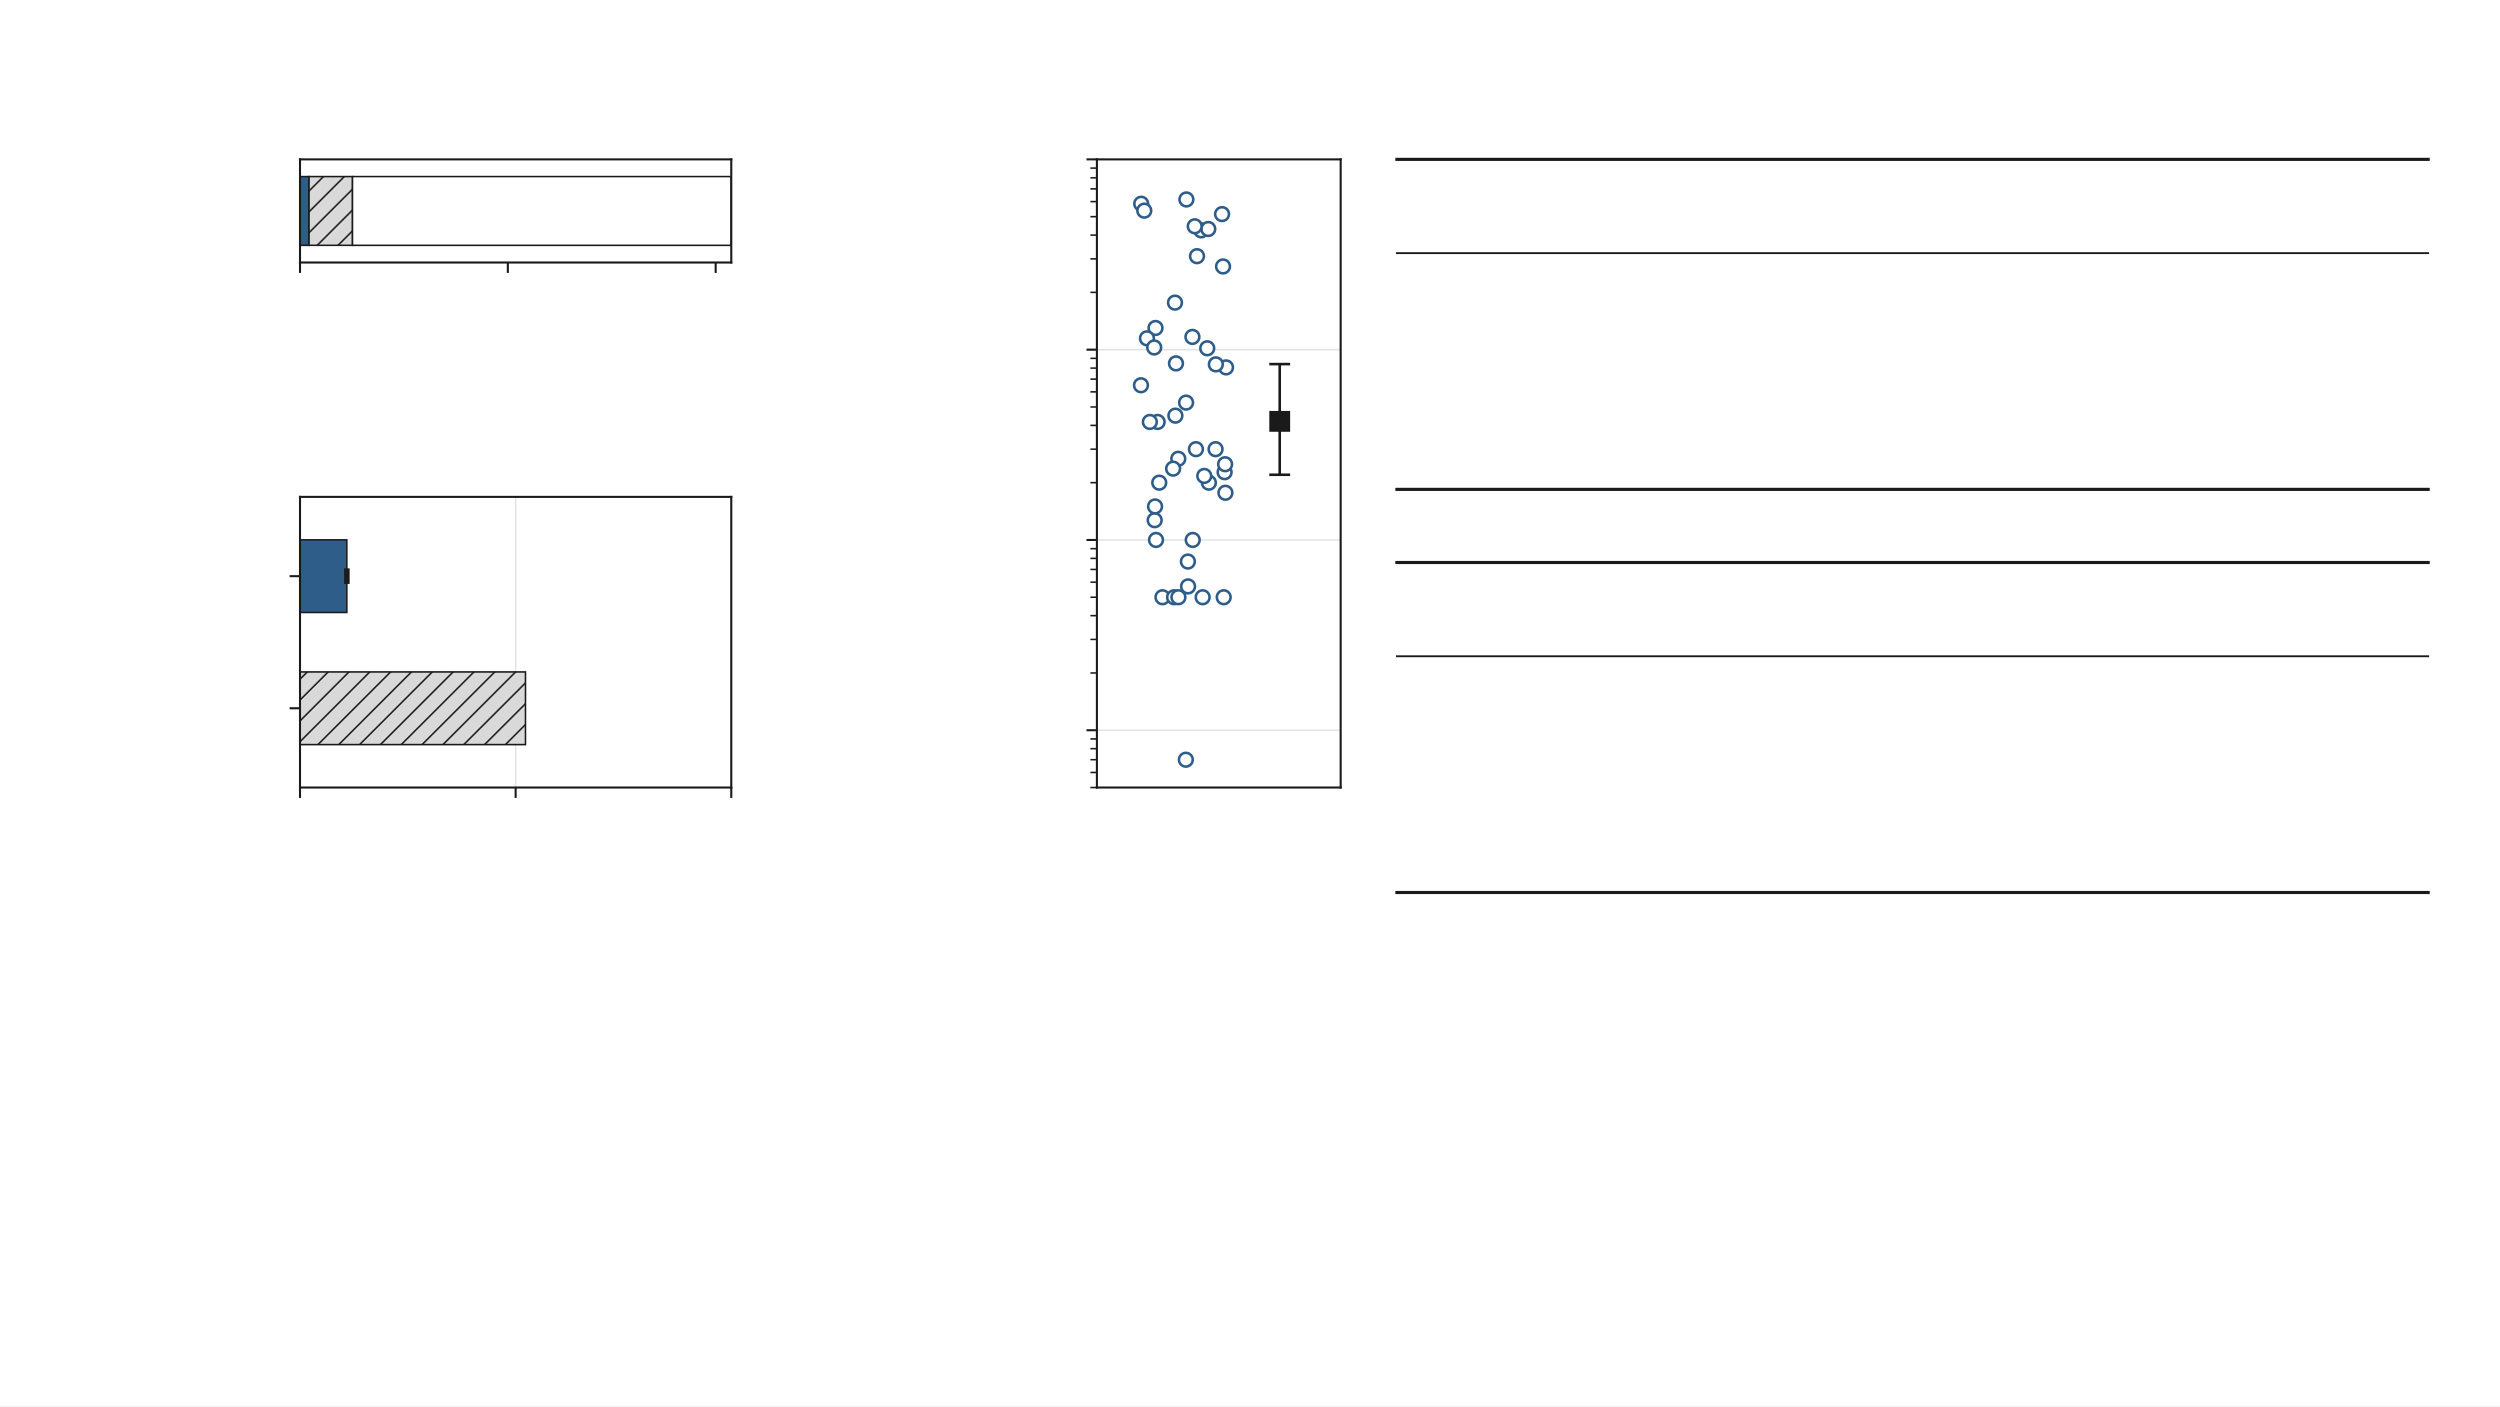
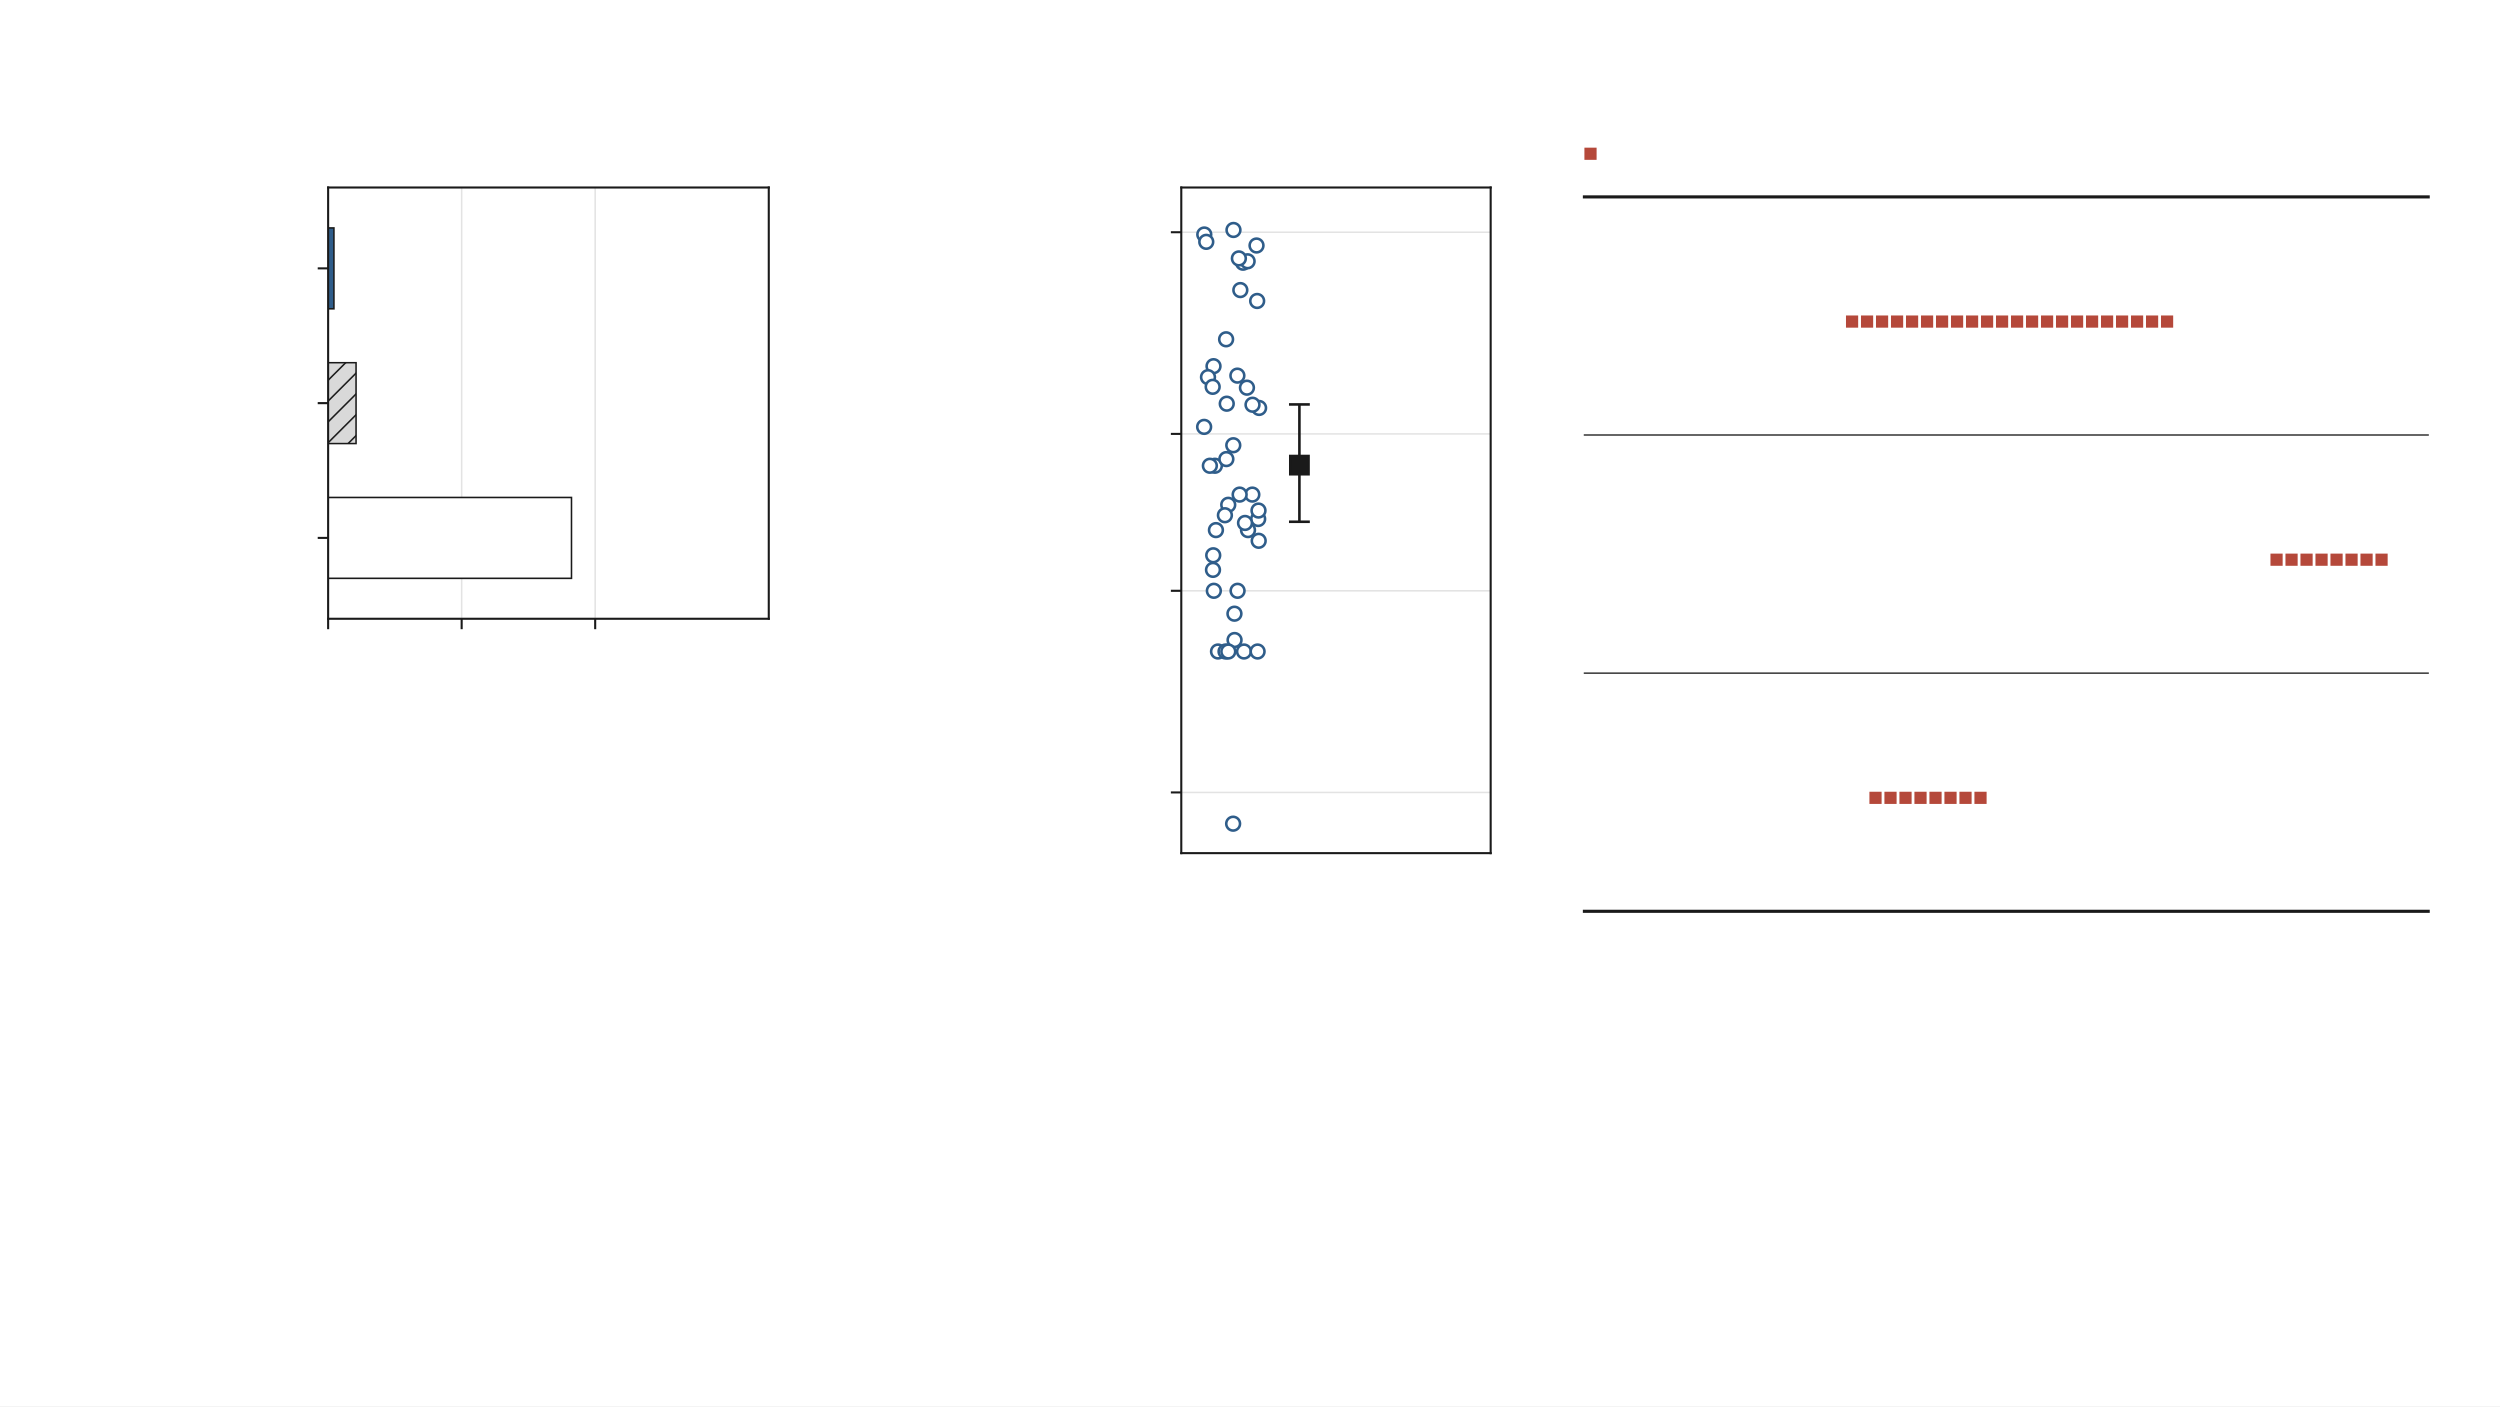
<svg xmlns="http://www.w3.org/2000/svg" xmlns:xlink="http://www.w3.org/1999/xlink" width="959.976pt" height="540pt" viewBox="0 0 959.976 540" version="1.1">
  <defs>
    <style type="text/css">*{stroke-linejoin: round; stroke-linecap: butt}</style>
  </defs>
  <g id="figure_1">
    <g id="patch_1">
      <path d="M 0 540  L 959.976 540  L 959.976 0  L 0 0  z " style="fill: #ffffff" />
    </g>
    <g id="axes_1">
      <g id="patch_2">
-         <path d="M 115.2 100.8  L 280.8 100.8  L 280.8 61.2  L 115.2 61.2  z " style="fill: #ffffff" />
+         <path d="M 126 237.6  L 295.2 237.6  L 295.2 72  L 126 72  z " style="fill: #ffffff" />
      </g>
      <g id="matplotlib.axis_1">
        <g id="xtick_1">
+           <g id="bg:grid">
+             <path d="M 126 237.6  L 126 72  " clip-path="url(#pcded7b66a9)" style="fill: none; stroke: #e3e3e3; stroke-width: 0.6; stroke-linecap: square" />
+           </g>
          <g id="line2d_1">
            <defs>
-               <path id="me4eeb616be" d="M 0 0  L 0 4  " style="stroke: #1a1a1a; stroke-width: 0.8" />
+               <path id="m4c3a3dcedd" d="M 0 0  L 0 4  " style="stroke: #1a1a1a; stroke-width: 0.8" />
            </defs>
            <g>
-               <use xlink:href="#me4eeb616be" x="115.2" y="100.8" style="fill: #1a1a1a; stroke: #1a1a1a; stroke-width: 0.8" />
+               <use xlink:href="#m4c3a3dcedd" x="126" y="237.6" style="fill: #1a1a1a; stroke: #1a1a1a; stroke-width: 0.8" />
            </g>
          </g>
        </g>
        <g id="xtick_2">
+           <g id="bg:grid">
+             <path d="M 177.273 237.6  L 177.273 72  " clip-path="url(#pcded7b66a9)" style="fill: none; stroke: #e3e3e3; stroke-width: 0.6; stroke-linecap: square" />
+           </g>
          <g id="line2d_2">
            <g>
-               <use xlink:href="#me4eeb616be" x="195.004" y="100.8" style="fill: #1a1a1a; stroke: #1a1a1a; stroke-width: 0.8" />
+               <use xlink:href="#m4c3a3dcedd" x="177.273" y="237.6" style="fill: #1a1a1a; stroke: #1a1a1a; stroke-width: 0.8" />
            </g>
          </g>
        </g>
        <g id="xtick_3">
+           <g id="bg:grid">
+             <path d="M 228.545 237.6  L 228.545 72  " clip-path="url(#pcded7b66a9)" style="fill: none; stroke: #e3e3e3; stroke-width: 0.6; stroke-linecap: square" />
+           </g>
          <g id="line2d_3">
            <g>
-               <use xlink:href="#me4eeb616be" x="274.808" y="100.8" style="fill: #1a1a1a; stroke: #1a1a1a; stroke-width: 0.8" />
-             </g>
-           </g>
-         </g>
-       </g>
-       <g id="matplotlib.axis_2" />
+               <use xlink:href="#m4c3a3dcedd" x="228.545" y="237.6" style="fill: #1a1a1a; stroke: #1a1a1a; stroke-width: 0.8" />
+             </g>
+           </g>
+         </g>
+       </g>
+       <g id="matplotlib.axis_2">
+         <g id="ytick_1">
+           <g id="line2d_4">
+             <defs>
+               <path id="m9520277bf0" d="M 0 0  L -4 0  " style="stroke: #1a1a1a; stroke-width: 0.8" />
+             </defs>
+             <g>
+               <use xlink:href="#m9520277bf0" x="126" y="103.05" style="fill: #1a1a1a; stroke: #1a1a1a; stroke-width: 0.8" />
+             </g>
+           </g>
+         </g>
+         <g id="ytick_2">
+           <g id="line2d_5">
+             <g>
+               <use xlink:href="#m9520277bf0" x="126" y="154.8" style="fill: #1a1a1a; stroke: #1a1a1a; stroke-width: 0.8" />
+             </g>
+           </g>
+         </g>
+         <g id="ytick_3">
+           <g id="line2d_6">
+             <g>
+               <use xlink:href="#m9520277bf0" x="126" y="206.55" style="fill: #1a1a1a; stroke: #1a1a1a; stroke-width: 0.8" />
+             </g>
+           </g>
+         </g>
+       </g>
      <g id="patch_3">
-         <path d="M 115.2 94.2  L 118.666 94.2  L 118.666 67.8  L 115.2 67.8  z " clip-path="url(#pb5524f0a2c)" style="fill: #2f5d8a; stroke: #1a1a1a; stroke-width: 0.6; stroke-linejoin: miter" />
+         <path d="M 126 87.525  L 128.227 87.525  L 128.227 118.575  L 126 118.575  z " clip-path="url(#pcded7b66a9)" style="fill: #2f5d8a; stroke: #1a1a1a; stroke-width: 0.6; stroke-linejoin: miter" />
      </g>
      <g id="patch_4">
-         <path d="M 118.666 94.2  L 135.355 94.2  L 135.355 67.8  L 118.666 67.8  z " clip-path="url(#pb5524f0a2c)" style="fill: url(#hdd4c302c09); stroke: #1a1a1a; stroke-width: 0.6; stroke-linejoin: miter" />
+         <path d="M 126 139.275  L 136.723 139.275  L 136.723 170.325  L 126 170.325  z " clip-path="url(#pcded7b66a9)" style="fill: url(#h230bcadee8); stroke: #1a1a1a; stroke-width: 0.6; stroke-linejoin: miter" />
      </g>
      <g id="patch_5">
-         <path d="M 135.355 94.2  L 280.8 94.2  L 280.8 67.8  L 135.355 67.8  z " clip-path="url(#pb5524f0a2c)" style="fill: #ffffff; stroke: #1a1a1a; stroke-width: 0.6; stroke-linejoin: miter" />
+         <path d="M 126 191.025  L 219.446 191.025  L 219.446 222.075  L 126 222.075  z " clip-path="url(#pcded7b66a9)" style="fill: #ffffff; stroke: #1a1a1a; stroke-width: 0.6; stroke-linejoin: miter" />
      </g>
      <g id="patch_6">
-         <path d="M 115.2 100.8  L 115.2 61.2  " style="fill: none; stroke: #1a1a1a; stroke-width: 0.8; stroke-linejoin: miter; stroke-linecap: square" />
+         <path d="M 126 237.6  L 126 72  " style="fill: none; stroke: #1a1a1a; stroke-width: 0.8; stroke-linejoin: miter; stroke-linecap: square" />
      </g>
      <g id="patch_7">
-         <path d="M 280.8 100.8  L 280.8 61.2  " style="fill: none; stroke: #1a1a1a; stroke-width: 0.8; stroke-linejoin: miter; stroke-linecap: square" />
+         <path d="M 295.2 237.6  L 295.2 72  " style="fill: none; stroke: #1a1a1a; stroke-width: 0.8; stroke-linejoin: miter; stroke-linecap: square" />
      </g>
      <g id="patch_8">
-         <path d="M 115.2 100.8  L 280.8 100.8  " style="fill: none; stroke: #1a1a1a; stroke-width: 0.8; stroke-linejoin: miter; stroke-linecap: square" />
+         <path d="M 126 237.6  L 295.2 237.6  " style="fill: none; stroke: #1a1a1a; stroke-width: 0.8; stroke-linejoin: miter; stroke-linecap: square" />
      </g>
      <g id="patch_9">
-         <path d="M 115.2 61.2  L 280.8 61.2  " style="fill: none; stroke: #1a1a1a; stroke-width: 0.8; stroke-linejoin: miter; stroke-linecap: square" />
+         <path d="M 126 72  L 295.2 72  " style="fill: none; stroke: #1a1a1a; stroke-width: 0.8; stroke-linejoin: miter; stroke-linecap: square" />
      </g>
    </g>
    <g id="axes_2">
      <g id="patch_10">
-         <path d="M 115.2 302.4  L 280.8 302.4  L 280.8 190.8  L 115.2 190.8  z " style="fill: #ffffff" />
-       </g>
-       <g id="matplotlib.axis_3">
-         <g id="xtick_4">
-           <g id="bg:grid">
-             <path d="M 115.2 302.4  L 115.2 190.8  " clip-path="url(#p4a35dab326)" style="fill: none; stroke: #e3e3e3; stroke-width: 0.6; stroke-linecap: square" />
-           </g>
-           <g id="line2d_4">
-             <g>
-               <use xlink:href="#me4eeb616be" x="115.2" y="302.4" style="fill: #1a1a1a; stroke: #1a1a1a; stroke-width: 0.8" />
-             </g>
-           </g>
-         </g>
-         <g id="xtick_5">
-           <g id="bg:grid">
-             <path d="M 198 302.4  L 198 190.8  " clip-path="url(#p4a35dab326)" style="fill: none; stroke: #e3e3e3; stroke-width: 0.6; stroke-linecap: square" />
-           </g>
-           <g id="line2d_5">
-             <g>
-               <use xlink:href="#me4eeb616be" x="198" y="302.4" style="fill: #1a1a1a; stroke: #1a1a1a; stroke-width: 0.8" />
-             </g>
-           </g>
-         </g>
-         <g id="xtick_6">
-           <g id="bg:grid">
-             <path d="M 280.8 302.4  L 280.8 190.8  " clip-path="url(#p4a35dab326)" style="fill: none; stroke: #e3e3e3; stroke-width: 0.6; stroke-linecap: square" />
-           </g>
-           <g id="line2d_6">
-             <g>
-               <use xlink:href="#me4eeb616be" x="280.8" y="302.4" style="fill: #1a1a1a; stroke: #1a1a1a; stroke-width: 0.8" />
-             </g>
-           </g>
-         </g>
-       </g>
+         <path d="M 453.6 327.6  L 572.4 327.6  L 572.4 72  L 453.6 72  z " style="fill: #ffffff" />
+       </g>
+       <g id="matplotlib.axis_3" />
      <g id="matplotlib.axis_4">
-         <g id="ytick_1">
+         <g id="ytick_4">
+           <g id="bg:grid">
+             <path d="M 453.6 304.291  L 572.4 304.291  " clip-path="url(#p2502da4b88)" style="fill: none; stroke: #e3e3e3; stroke-width: 0.6; stroke-linecap: square" />
+           </g>
          <g id="line2d_7">
-             <defs>
-               <path id="m2b3ad5633c" d="M 0 0  L -4 0  " style="stroke: #1a1a1a; stroke-width: 0.8" />
-             </defs>
-             <g>
-               <use xlink:href="#m2b3ad5633c" x="115.2" y="221.236" style="fill: #1a1a1a; stroke: #1a1a1a; stroke-width: 0.8" />
-             </g>
-           </g>
-         </g>
-         <g id="ytick_2">
+             <g>
+               <use xlink:href="#m9520277bf0" x="453.6" y="304.291" style="fill: #1a1a1a; stroke: #1a1a1a; stroke-width: 0.8" />
+             </g>
+           </g>
+         </g>
+         <g id="ytick_5">
+           <g id="bg:grid">
+             <path d="M 453.6 226.861  L 572.4 226.861  " clip-path="url(#p2502da4b88)" style="fill: none; stroke: #e3e3e3; stroke-width: 0.6; stroke-linecap: square" />
+           </g>
          <g id="line2d_8">
            <g>
-               <use xlink:href="#m2b3ad5633c" x="115.2" y="271.964" style="fill: #1a1a1a; stroke: #1a1a1a; stroke-width: 0.8" />
-             </g>
-           </g>
-         </g>
-       </g>
-       <g id="patch_11">
-         <path d="M 115.2 207.286  L 133.18 207.286  L 133.18 235.186  L 115.2 235.186  z " clip-path="url(#p4a35dab326)" style="fill: #2f5d8a; stroke: #1a1a1a; stroke-width: 0.6; stroke-linejoin: miter" />
-       </g>
-       <g id="patch_12">
-         <path d="M 115.2 258.014  L 201.78 258.014  L 201.78 285.914  L 115.2 285.914  z " clip-path="url(#p4a35dab326)" style="fill: url(#hdd4c302c09); stroke: #1a1a1a; stroke-width: 0.6; stroke-linejoin: miter" />
-       </g>
-       <g id="LineCollection_1">
-         <path d="M 132.639 221.236  L 133.756 221.236  " clip-path="url(#p4a35dab326)" style="fill: none; stroke: #1a1a1a" />
-       </g>
-       <g id="line2d_9">
-         <defs>
-           <path id="m52e38c62b1" d="M 0 3  L 0 -3  " style="stroke: #1a1a1a" />
-         </defs>
-         <g clip-path="url(#p4a35dab326)">
-           <use xlink:href="#m52e38c62b1" x="132.639" y="221.236" style="fill: #1f77b4; stroke: #1a1a1a" />
-         </g>
-       </g>
-       <g id="line2d_10">
-         <g clip-path="url(#p4a35dab326)">
-           <use xlink:href="#m52e38c62b1" x="133.756" y="221.236" style="fill: #1f77b4; stroke: #1a1a1a" />
-         </g>
-       </g>
-       <g id="patch_13">
-         <path d="M 115.2 302.4  L 115.2 190.8  " style="fill: none; stroke: #1a1a1a; stroke-width: 0.8; stroke-linejoin: miter; stroke-linecap: square" />
-       </g>
-       <g id="patch_14">
-         <path d="M 280.8 302.4  L 280.8 190.8  " style="fill: none; stroke: #1a1a1a; stroke-width: 0.8; stroke-linejoin: miter; stroke-linecap: square" />
-       </g>
-       <g id="patch_15">
-         <path d="M 115.2 302.4  L 280.8 302.4  " style="fill: none; stroke: #1a1a1a; stroke-width: 0.8; stroke-linejoin: miter; stroke-linecap: square" />
-       </g>
-       <g id="patch_16">
-         <path d="M 115.2 190.8  L 280.8 190.8  " style="fill: none; stroke: #1a1a1a; stroke-width: 0.8; stroke-linejoin: miter; stroke-linecap: square" />
-       </g>
-     </g>
-     <g id="axes_3">
-       <g id="patch_17">
-         <path d="M 421.2 302.4  L 514.8 302.4  L 514.8 61.2  L 421.2 61.2  z " style="fill: #ffffff" />
-       </g>
-       <g id="matplotlib.axis_5" />
-       <g id="matplotlib.axis_6">
-         <g id="ytick_3">
-           <g id="bg:grid">
-             <path d="M 421.2 280.404  L 514.8 280.404  " clip-path="url(#p40af91fb0d)" style="fill: none; stroke: #e3e3e3; stroke-width: 0.6; stroke-linecap: square" />
-           </g>
-           <g id="line2d_11">
-             <g>
-               <use xlink:href="#m2b3ad5633c" x="421.2" y="280.404" style="fill: #1a1a1a; stroke: #1a1a1a; stroke-width: 0.8" />
-             </g>
-           </g>
-         </g>
-         <g id="ytick_4">
-           <g id="bg:grid">
-             <path d="M 421.2 207.336  L 514.8 207.336  " clip-path="url(#p40af91fb0d)" style="fill: none; stroke: #e3e3e3; stroke-width: 0.6; stroke-linecap: square" />
-           </g>
-           <g id="line2d_12">
-             <g>
-               <use xlink:href="#m2b3ad5633c" x="421.2" y="207.336" style="fill: #1a1a1a; stroke: #1a1a1a; stroke-width: 0.8" />
-             </g>
-           </g>
-         </g>
-         <g id="ytick_5">
-           <g id="bg:grid">
-             <path d="M 421.2 134.268  L 514.8 134.268  " clip-path="url(#p40af91fb0d)" style="fill: none; stroke: #e3e3e3; stroke-width: 0.6; stroke-linecap: square" />
-           </g>
-           <g id="line2d_13">
-             <g>
-               <use xlink:href="#m2b3ad5633c" x="421.2" y="134.268" style="fill: #1a1a1a; stroke: #1a1a1a; stroke-width: 0.8" />
+               <use xlink:href="#m9520277bf0" x="453.6" y="226.861" style="fill: #1a1a1a; stroke: #1a1a1a; stroke-width: 0.8" />
            </g>
          </g>
        </g>
        <g id="ytick_6">
          <g id="bg:grid">
-             <path d="M 421.2 61.2  L 514.8 61.2  " clip-path="url(#p40af91fb0d)" style="fill: none; stroke: #e3e3e3; stroke-width: 0.6; stroke-linecap: square" />
-           </g>
-           <g id="line2d_14">
-             <g>
-               <use xlink:href="#m2b3ad5633c" x="421.2" y="61.2" style="fill: #1a1a1a; stroke: #1a1a1a; stroke-width: 0.8" />
+             <path d="M 453.6 166.608  L 572.4 166.608  " clip-path="url(#p2502da4b88)" style="fill: none; stroke: #e3e3e3; stroke-width: 0.6; stroke-linecap: square" />
+           </g>
+           <g id="line2d_9">
+             <g>
+               <use xlink:href="#m9520277bf0" x="453.6" y="166.608" style="fill: #1a1a1a; stroke: #1a1a1a; stroke-width: 0.8" />
            </g>
          </g>
        </g>
        <g id="ytick_7">
-           <g id="line2d_15">
-             <defs>
-               <path id="mf38c05570e" d="M 0 0  L -2.5 0  " style="stroke: #1a1a1a; stroke-width: 0.6" />
-             </defs>
-             <g>
-               <use xlink:href="#mf38c05570e" x="421.2" y="302.4" style="fill: #1a1a1a; stroke: #1a1a1a; stroke-width: 0.6" />
-             </g>
-           </g>
-         </g>
-         <g id="ytick_8">
-           <g id="line2d_16">
-             <g>
-               <use xlink:href="#mf38c05570e" x="421.2" y="296.614" style="fill: #1a1a1a; stroke: #1a1a1a; stroke-width: 0.6" />
-             </g>
-           </g>
-         </g>
-         <g id="ytick_9">
-           <g id="line2d_17">
-             <g>
-               <use xlink:href="#mf38c05570e" x="421.2" y="291.723" style="fill: #1a1a1a; stroke: #1a1a1a; stroke-width: 0.6" />
-             </g>
-           </g>
-         </g>
-         <g id="ytick_10">
-           <g id="line2d_18">
-             <g>
-               <use xlink:href="#mf38c05570e" x="421.2" y="287.485" style="fill: #1a1a1a; stroke: #1a1a1a; stroke-width: 0.6" />
-             </g>
-           </g>
-         </g>
-         <g id="ytick_11">
-           <g id="line2d_19">
-             <g>
-               <use xlink:href="#mf38c05570e" x="421.2" y="283.748" style="fill: #1a1a1a; stroke: #1a1a1a; stroke-width: 0.6" />
-             </g>
-           </g>
-         </g>
-         <g id="ytick_12">
-           <g id="line2d_20">
-             <g>
-               <use xlink:href="#mf38c05570e" x="421.2" y="258.409" style="fill: #1a1a1a; stroke: #1a1a1a; stroke-width: 0.6" />
-             </g>
-           </g>
-         </g>
-         <g id="ytick_13">
-           <g id="line2d_21">
-             <g>
-               <use xlink:href="#mf38c05570e" x="421.2" y="245.542" style="fill: #1a1a1a; stroke: #1a1a1a; stroke-width: 0.6" />
-             </g>
-           </g>
-         </g>
-         <g id="ytick_14">
-           <g id="line2d_22">
-             <g>
-               <use xlink:href="#mf38c05570e" x="421.2" y="236.413" style="fill: #1a1a1a; stroke: #1a1a1a; stroke-width: 0.6" />
-             </g>
-           </g>
-         </g>
-         <g id="ytick_15">
-           <g id="line2d_23">
-             <g>
-               <use xlink:href="#mf38c05570e" x="421.2" y="229.332" style="fill: #1a1a1a; stroke: #1a1a1a; stroke-width: 0.6" />
-             </g>
-           </g>
-         </g>
-         <g id="ytick_16">
-           <g id="line2d_24">
-             <g>
-               <use xlink:href="#mf38c05570e" x="421.2" y="223.546" style="fill: #1a1a1a; stroke: #1a1a1a; stroke-width: 0.6" />
-             </g>
-           </g>
-         </g>
-         <g id="ytick_17">
-           <g id="line2d_25">
-             <g>
-               <use xlink:href="#mf38c05570e" x="421.2" y="218.655" style="fill: #1a1a1a; stroke: #1a1a1a; stroke-width: 0.6" />
-             </g>
-           </g>
-         </g>
-         <g id="ytick_18">
-           <g id="line2d_26">
-             <g>
-               <use xlink:href="#mf38c05570e" x="421.2" y="214.417" style="fill: #1a1a1a; stroke: #1a1a1a; stroke-width: 0.6" />
-             </g>
-           </g>
-         </g>
-         <g id="ytick_19">
-           <g id="line2d_27">
-             <g>
-               <use xlink:href="#mf38c05570e" x="421.2" y="210.68" style="fill: #1a1a1a; stroke: #1a1a1a; stroke-width: 0.6" />
-             </g>
-           </g>
-         </g>
-         <g id="ytick_20">
-           <g id="line2d_28">
-             <g>
-               <use xlink:href="#mf38c05570e" x="421.2" y="185.341" style="fill: #1a1a1a; stroke: #1a1a1a; stroke-width: 0.6" />
-             </g>
-           </g>
-         </g>
-         <g id="ytick_21">
-           <g id="line2d_29">
-             <g>
-               <use xlink:href="#mf38c05570e" x="421.2" y="172.474" style="fill: #1a1a1a; stroke: #1a1a1a; stroke-width: 0.6" />
-             </g>
-           </g>
-         </g>
-         <g id="ytick_22">
-           <g id="line2d_30">
-             <g>
-               <use xlink:href="#mf38c05570e" x="421.2" y="163.345" style="fill: #1a1a1a; stroke: #1a1a1a; stroke-width: 0.6" />
-             </g>
-           </g>
-         </g>
-         <g id="ytick_23">
-           <g id="line2d_31">
-             <g>
-               <use xlink:href="#mf38c05570e" x="421.2" y="156.264" style="fill: #1a1a1a; stroke: #1a1a1a; stroke-width: 0.6" />
-             </g>
-           </g>
-         </g>
-         <g id="ytick_24">
-           <g id="line2d_32">
-             <g>
-               <use xlink:href="#mf38c05570e" x="421.2" y="150.478" style="fill: #1a1a1a; stroke: #1a1a1a; stroke-width: 0.6" />
-             </g>
-           </g>
-         </g>
-         <g id="ytick_25">
-           <g id="line2d_33">
-             <g>
-               <use xlink:href="#mf38c05570e" x="421.2" y="145.586" style="fill: #1a1a1a; stroke: #1a1a1a; stroke-width: 0.6" />
-             </g>
-           </g>
-         </g>
-         <g id="ytick_26">
-           <g id="line2d_34">
-             <g>
-               <use xlink:href="#mf38c05570e" x="421.2" y="141.349" style="fill: #1a1a1a; stroke: #1a1a1a; stroke-width: 0.6" />
-             </g>
-           </g>
-         </g>
-         <g id="ytick_27">
-           <g id="line2d_35">
-             <g>
-               <use xlink:href="#mf38c05570e" x="421.2" y="137.612" style="fill: #1a1a1a; stroke: #1a1a1a; stroke-width: 0.6" />
-             </g>
-           </g>
-         </g>
-         <g id="ytick_28">
-           <g id="line2d_36">
-             <g>
-               <use xlink:href="#mf38c05570e" x="421.2" y="112.272" style="fill: #1a1a1a; stroke: #1a1a1a; stroke-width: 0.6" />
-             </g>
-           </g>
-         </g>
-         <g id="ytick_29">
-           <g id="line2d_37">
-             <g>
-               <use xlink:href="#mf38c05570e" x="421.2" y="99.406" style="fill: #1a1a1a; stroke: #1a1a1a; stroke-width: 0.6" />
-             </g>
-           </g>
-         </g>
-         <g id="ytick_30">
-           <g id="line2d_38">
-             <g>
-               <use xlink:href="#mf38c05570e" x="421.2" y="90.277" style="fill: #1a1a1a; stroke: #1a1a1a; stroke-width: 0.6" />
-             </g>
-           </g>
-         </g>
-         <g id="ytick_31">
-           <g id="line2d_39">
-             <g>
-               <use xlink:href="#mf38c05570e" x="421.2" y="83.196" style="fill: #1a1a1a; stroke: #1a1a1a; stroke-width: 0.6" />
-             </g>
-           </g>
-         </g>
-         <g id="ytick_32">
-           <g id="line2d_40">
-             <g>
-               <use xlink:href="#mf38c05570e" x="421.2" y="77.41" style="fill: #1a1a1a; stroke: #1a1a1a; stroke-width: 0.6" />
-             </g>
-           </g>
-         </g>
-         <g id="ytick_33">
-           <g id="line2d_41">
-             <g>
-               <use xlink:href="#mf38c05570e" x="421.2" y="72.518" style="fill: #1a1a1a; stroke: #1a1a1a; stroke-width: 0.6" />
-             </g>
-           </g>
-         </g>
-         <g id="ytick_34">
-           <g id="line2d_42">
-             <g>
-               <use xlink:href="#mf38c05570e" x="421.2" y="68.281" style="fill: #1a1a1a; stroke: #1a1a1a; stroke-width: 0.6" />
-             </g>
-           </g>
-         </g>
-         <g id="ytick_35">
-           <g id="line2d_43">
-             <g>
-               <use xlink:href="#mf38c05570e" x="421.2" y="64.543" style="fill: #1a1a1a; stroke: #1a1a1a; stroke-width: 0.6" />
+           <g id="bg:grid">
+             <path d="M 453.6 89.178  L 572.4 89.178  " clip-path="url(#p2502da4b88)" style="fill: none; stroke: #e3e3e3; stroke-width: 0.6; stroke-linecap: square" />
+           </g>
+           <g id="line2d_10">
+             <g>
+               <use xlink:href="#m9520277bf0" x="453.6" y="89.178" style="fill: #1a1a1a; stroke: #1a1a1a; stroke-width: 0.8" />
            </g>
          </g>
        </g>
      </g>
      <g id="PathCollection_1">
        <defs>
-           <path id="m0b3bc08809" d="M 0 2.646  C 0.702 2.646 1.375 2.367 1.871 1.871  C 2.367 1.375 2.646 0.702 2.646 0  C 2.646 -0.702 2.367 -1.375 1.871 -1.871  C 1.375 -2.367 0.702 -2.646 0 -2.646  C -0.702 -2.646 -1.375 -2.367 -1.871 -1.871  C -2.367 -1.375 -2.646 -0.702 -2.646 0  C -2.646 0.702 -2.367 1.375 -1.871 1.871  C -1.375 2.367 -0.702 2.646 0 2.646  z " style="stroke: #2f5d8a" />
+           <path id="m63d0a6d42a" d="M 0 2.646  C 0.702 2.646 1.375 2.367 1.871 1.871  C 2.367 1.375 2.646 0.702 2.646 0  C 2.646 -0.702 2.367 -1.375 1.871 -1.871  C 1.375 -2.367 0.702 -2.646 0 -2.646  C -0.702 -2.646 -1.375 -2.367 -1.871 -1.871  C -2.367 -1.375 -2.646 -0.702 -2.646 0  C -2.646 0.702 -2.367 1.375 -1.871 1.871  C -1.375 2.367 -0.702 2.646 0 2.646  z " style="stroke: #2f5d8a" />
        </defs>
-         <g clip-path="url(#p40af91fb0d)">
-           <use xlink:href="#m0b3bc08809" x="470.241" y="181.322" style="fill: #ffffff; stroke: #2f5d8a" />
-           <use xlink:href="#m0b3bc08809" x="456.207" y="225.174" style="fill: #ffffff; stroke: #2f5d8a" />
-           <use xlink:href="#m0b3bc08809" x="470.43" y="178.259" style="fill: #ffffff; stroke: #2f5d8a" />
-           <use xlink:href="#m0b3bc08809" x="461.81" y="229.332" style="fill: #ffffff; stroke: #2f5d8a" />
-           <use xlink:href="#m0b3bc08809" x="461.238" y="88.45" style="fill: #ffffff; stroke: #2f5d8a" />
-           <use xlink:href="#m0b3bc08809" x="445.138" y="185.341" style="fill: #ffffff; stroke: #2f5d8a" />
-           <use xlink:href="#m0b3bc08809" x="470.55" y="189.217" style="fill: #ffffff; stroke: #2f5d8a" />
-           <use xlink:href="#m0b3bc08809" x="438.123" y="147.938" style="fill: #ffffff; stroke: #2f5d8a" />
-           <use xlink:href="#m0b3bc08809" x="446.371" y="229.332" style="fill: #ffffff; stroke: #2f5d8a" />
-           <use xlink:href="#m0b3bc08809" x="452.449" y="176.172" style="fill: #ffffff; stroke: #2f5d8a" />
-           <use xlink:href="#m0b3bc08809" x="463.968" y="87.93" style="fill: #ffffff; stroke: #2f5d8a" />
-           <use xlink:href="#m0b3bc08809" x="444.523" y="162.024" style="fill: #ffffff; stroke: #2f5d8a" />
-           <use xlink:href="#m0b3bc08809" x="466.763" y="172.474" style="fill: #ffffff; stroke: #2f5d8a" />
-           <use xlink:href="#m0b3bc08809" x="470.788" y="141.073" style="fill: #ffffff; stroke: #2f5d8a" />
-           <use xlink:href="#m0b3bc08809" x="443.391" y="199.751" style="fill: #ffffff; stroke: #2f5d8a" />
-           <use xlink:href="#m0b3bc08809" x="457.882" y="129.367" style="fill: #ffffff; stroke: #2f5d8a" />
-           <use xlink:href="#m0b3bc08809" x="438.215" y="78.23" style="fill: #ffffff; stroke: #2f5d8a" />
-           <use xlink:href="#m0b3bc08809" x="450.837" y="229.332" style="fill: #ffffff; stroke: #2f5d8a" />
-           <use xlink:href="#m0b3bc08809" x="439.39" y="80.889" style="fill: #ffffff; stroke: #2f5d8a" />
-           <use xlink:href="#m0b3bc08809" x="469.894" y="229.332" style="fill: #ffffff; stroke: #2f5d8a" />
-           <use xlink:href="#m0b3bc08809" x="452.494" y="229.332" style="fill: #ffffff; stroke: #2f5d8a" />
-           <use xlink:href="#m0b3bc08809" x="469.637" y="102.317" style="fill: #ffffff; stroke: #2f5d8a" />
-           <use xlink:href="#m0b3bc08809" x="464.199" y="185.341" style="fill: #ffffff; stroke: #2f5d8a" />
-           <use xlink:href="#m0b3bc08809" x="466.873" y="139.914" style="fill: #ffffff; stroke: #2f5d8a" />
-           <use xlink:href="#m0b3bc08809" x="443.703" y="125.942" style="fill: #ffffff; stroke: #2f5d8a" />
-           <use xlink:href="#m0b3bc08809" x="440.42" y="129.916" style="fill: #ffffff; stroke: #2f5d8a" />
-           <use xlink:href="#m0b3bc08809" x="457.996" y="207.336" style="fill: #ffffff; stroke: #2f5d8a" />
-           <use xlink:href="#m0b3bc08809" x="443.529" y="194.47" style="fill: #ffffff; stroke: #2f5d8a" />
-           <use xlink:href="#m0b3bc08809" x="462.43" y="182.752" style="fill: #ffffff; stroke: #2f5d8a" />
-           <use xlink:href="#m0b3bc08809" x="451.568" y="139.538" style="fill: #ffffff; stroke: #2f5d8a" />
-           <use xlink:href="#m0b3bc08809" x="455.562" y="76.59" style="fill: #ffffff; stroke: #2f5d8a" />
-           <use xlink:href="#m0b3bc08809" x="469.256" y="82.215" style="fill: #ffffff; stroke: #2f5d8a" />
-           <use xlink:href="#m0b3bc08809" x="455.354" y="291.723" style="fill: #ffffff; stroke: #2f5d8a" />
-           <use xlink:href="#m0b3bc08809" x="441.531" y="162.024" style="fill: #ffffff; stroke: #2f5d8a" />
-           <use xlink:href="#m0b3bc08809" x="443.203" y="133.423" style="fill: #ffffff; stroke: #2f5d8a" />
-           <use xlink:href="#m0b3bc08809" x="456.14" y="215.63" style="fill: #ffffff; stroke: #2f5d8a" />
-           <use xlink:href="#m0b3bc08809" x="455.444" y="154.595" style="fill: #ffffff; stroke: #2f5d8a" />
-           <use xlink:href="#m0b3bc08809" x="459.229" y="172.474" style="fill: #ffffff; stroke: #2f5d8a" />
-           <use xlink:href="#m0b3bc08809" x="451.336" y="159.607" style="fill: #ffffff; stroke: #2f5d8a" />
-           <use xlink:href="#m0b3bc08809" x="459.636" y="98.365" style="fill: #ffffff; stroke: #2f5d8a" />
-           <use xlink:href="#m0b3bc08809" x="451.182" y="116.203" style="fill: #ffffff; stroke: #2f5d8a" />
-           <use xlink:href="#m0b3bc08809" x="458.771" y="86.894" style="fill: #ffffff; stroke: #2f5d8a" />
-           <use xlink:href="#m0b3bc08809" x="463.568" y="133.733" style="fill: #ffffff; stroke: #2f5d8a" />
-           <use xlink:href="#m0b3bc08809" x="443.897" y="207.336" style="fill: #ffffff; stroke: #2f5d8a" />
-           <use xlink:href="#m0b3bc08809" x="450.469" y="179.954" style="fill: #ffffff; stroke: #2f5d8a" />
-         </g>
-       </g>
-       <g id="LineCollection_2">
-         <path d="M 491.4 182.316  L 491.4 139.801  " clip-path="url(#p40af91fb0d)" style="fill: none; stroke: #1a1a1a" />
-       </g>
-       <g id="line2d_44">
+         <g clip-path="url(#p2502da4b88)">
+           <use xlink:href="#m63d0a6d42a" x="483.128" y="199.294" style="fill: #ffffff; stroke: #2f5d8a" />
+           <use xlink:href="#m63d0a6d42a" x="474.06" y="245.763" style="fill: #ffffff; stroke: #2f5d8a" />
+           <use xlink:href="#m63d0a6d42a" x="483.25" y="196.048" style="fill: #ffffff; stroke: #2f5d8a" />
+           <use xlink:href="#m63d0a6d42a" x="477.68" y="250.17" style="fill: #ffffff; stroke: #2f5d8a" />
+           <use xlink:href="#m63d0a6d42a" x="477.311" y="100.877" style="fill: #ffffff; stroke: #2f5d8a" />
+           <use xlink:href="#m63d0a6d42a" x="466.908" y="203.552" style="fill: #ffffff; stroke: #2f5d8a" />
+           <use xlink:href="#m63d0a6d42a" x="483.328" y="207.66" style="fill: #ffffff; stroke: #2f5d8a" />
+           <use xlink:href="#m63d0a6d42a" x="462.375" y="163.917" style="fill: #ffffff; stroke: #2f5d8a" />
+           <use xlink:href="#m63d0a6d42a" x="467.704" y="250.17" style="fill: #ffffff; stroke: #2f5d8a" />
+           <use xlink:href="#m63d0a6d42a" x="471.631" y="193.836" style="fill: #ffffff; stroke: #2f5d8a" />
+           <use xlink:href="#m63d0a6d42a" x="479.075" y="100.326" style="fill: #ffffff; stroke: #2f5d8a" />
+           <use xlink:href="#m63d0a6d42a" x="466.51" y="178.843" style="fill: #ffffff; stroke: #2f5d8a" />
+           <use xlink:href="#m63d0a6d42a" x="480.881" y="189.917" style="fill: #ffffff; stroke: #2f5d8a" />
+           <use xlink:href="#m63d0a6d42a" x="483.481" y="156.641" style="fill: #ffffff; stroke: #2f5d8a" />
+           <use xlink:href="#m63d0a6d42a" x="465.779" y="218.823" style="fill: #ffffff; stroke: #2f5d8a" />
+           <use xlink:href="#m63d0a6d42a" x="475.142" y="144.237" style="fill: #ffffff; stroke: #2f5d8a" />
+           <use xlink:href="#m63d0a6d42a" x="462.434" y="90.046" style="fill: #ffffff; stroke: #2f5d8a" />
+           <use xlink:href="#m63d0a6d42a" x="470.59" y="250.17" style="fill: #ffffff; stroke: #2f5d8a" />
+           <use xlink:href="#m63d0a6d42a" x="463.194" y="92.864" style="fill: #ffffff; stroke: #2f5d8a" />
+           <use xlink:href="#m63d0a6d42a" x="482.904" y="250.17" style="fill: #ffffff; stroke: #2f5d8a" />
+           <use xlink:href="#m63d0a6d42a" x="471.661" y="250.17" style="fill: #ffffff; stroke: #2f5d8a" />
+           <use xlink:href="#m63d0a6d42a" x="482.738" y="115.572" style="fill: #ffffff; stroke: #2f5d8a" />
+           <use xlink:href="#m63d0a6d42a" x="479.224" y="203.552" style="fill: #ffffff; stroke: #2f5d8a" />
+           <use xlink:href="#m63d0a6d42a" x="480.952" y="155.414" style="fill: #ffffff; stroke: #2f5d8a" />
+           <use xlink:href="#m63d0a6d42a" x="465.98" y="140.608" style="fill: #ffffff; stroke: #2f5d8a" />
+           <use xlink:href="#m63d0a6d42a" x="463.859" y="144.818" style="fill: #ffffff; stroke: #2f5d8a" />
+           <use xlink:href="#m63d0a6d42a" x="475.216" y="226.861" style="fill: #ffffff; stroke: #2f5d8a" />
+           <use xlink:href="#m63d0a6d42a" x="465.868" y="213.226" style="fill: #ffffff; stroke: #2f5d8a" />
+           <use xlink:href="#m63d0a6d42a" x="478.081" y="200.809" style="fill: #ffffff; stroke: #2f5d8a" />
+           <use xlink:href="#m63d0a6d42a" x="471.062" y="155.014" style="fill: #ffffff; stroke: #2f5d8a" />
+           <use xlink:href="#m63d0a6d42a" x="473.643" y="88.309" style="fill: #ffffff; stroke: #2f5d8a" />
+           <use xlink:href="#m63d0a6d42a" x="482.492" y="94.269" style="fill: #ffffff; stroke: #2f5d8a" />
+           <use xlink:href="#m63d0a6d42a" x="473.509" y="316.285" style="fill: #ffffff; stroke: #2f5d8a" />
+           <use xlink:href="#m63d0a6d42a" x="464.577" y="178.843" style="fill: #ffffff; stroke: #2f5d8a" />
+           <use xlink:href="#m63d0a6d42a" x="465.658" y="148.534" style="fill: #ffffff; stroke: #2f5d8a" />
+           <use xlink:href="#m63d0a6d42a" x="474.016" y="235.65" style="fill: #ffffff; stroke: #2f5d8a" />
+           <use xlink:href="#m63d0a6d42a" x="473.567" y="170.971" style="fill: #ffffff; stroke: #2f5d8a" />
+           <use xlink:href="#m63d0a6d42a" x="476.012" y="189.917" style="fill: #ffffff; stroke: #2f5d8a" />
+           <use xlink:href="#m63d0a6d42a" x="470.912" y="176.282" style="fill: #ffffff; stroke: #2f5d8a" />
+           <use xlink:href="#m63d0a6d42a" x="476.276" y="111.384" style="fill: #ffffff; stroke: #2f5d8a" />
+           <use xlink:href="#m63d0a6d42a" x="470.813" y="130.287" style="fill: #ffffff; stroke: #2f5d8a" />
+           <use xlink:href="#m63d0a6d42a" x="475.717" y="99.228" style="fill: #ffffff; stroke: #2f5d8a" />
+           <use xlink:href="#m63d0a6d42a" x="478.816" y="148.864" style="fill: #ffffff; stroke: #2f5d8a" />
+           <use xlink:href="#m63d0a6d42a" x="466.106" y="226.861" style="fill: #ffffff; stroke: #2f5d8a" />
+           <use xlink:href="#m63d0a6d42a" x="470.352" y="197.844" style="fill: #ffffff; stroke: #2f5d8a" />
+         </g>
+       </g>
+       <g id="LineCollection_1">
+         <path d="M 498.96 200.347  L 498.96 155.293  " clip-path="url(#p2502da4b88)" style="fill: none; stroke: #1a1a1a" />
+       </g>
+       <g id="line2d_11">
        <defs>
-           <path id="m1fc3224dc0" d="M 4 0  L -4 -0  " style="stroke: #1a1a1a" />
+           <path id="m27221ee2c8" d="M 4 0  L -4 -0  " style="stroke: #1a1a1a" />
        </defs>
-         <g clip-path="url(#p40af91fb0d)">
-           <use xlink:href="#m1fc3224dc0" x="491.4" y="182.316" style="fill: #1a1a1a; stroke: #1a1a1a" />
-         </g>
-       </g>
-       <g id="line2d_45">
-         <g clip-path="url(#p40af91fb0d)">
-           <use xlink:href="#m1fc3224dc0" x="491.4" y="139.801" style="fill: #1a1a1a; stroke: #1a1a1a" />
-         </g>
-       </g>
-       <g id="line2d_46">
+         <g clip-path="url(#p2502da4b88)">
+           <use xlink:href="#m27221ee2c8" x="498.96" y="200.347" style="fill: #1a1a1a; stroke: #1a1a1a" />
+         </g>
+       </g>
+       <g id="line2d_12">
+         <g clip-path="url(#p2502da4b88)">
+           <use xlink:href="#m27221ee2c8" x="498.96" y="155.293" style="fill: #1a1a1a; stroke: #1a1a1a" />
+         </g>
+       </g>
+       <g id="line2d_13">
        <defs>
-           <path id="me4508c0b45" d="M -3.5 3.5  L 3.5 3.5  L 3.5 -3.5  L -3.5 -3.5  z " style="stroke: #1a1a1a; stroke-linejoin: miter" />
+           <path id="m804599c2c4" d="M -3.5 3.5  L 3.5 3.5  L 3.5 -3.5  L -3.5 -3.5  z " style="stroke: #1a1a1a; stroke-linejoin: miter" />
        </defs>
-         <g clip-path="url(#p40af91fb0d)">
-           <use xlink:href="#me4508c0b45" x="491.4" y="161.797" style="fill: #1a1a1a; stroke: #1a1a1a; stroke-linejoin: miter" />
-         </g>
-       </g>
-       <g id="patch_18">
-         <path d="M 421.2 302.4  L 421.2 61.2  " style="fill: none; stroke: #1a1a1a; stroke-width: 0.8; stroke-linejoin: miter; stroke-linecap: square" />
-       </g>
-       <g id="patch_19">
-         <path d="M 514.8 302.4  L 514.8 61.2  " style="fill: none; stroke: #1a1a1a; stroke-width: 0.8; stroke-linejoin: miter; stroke-linecap: square" />
-       </g>
-       <g id="patch_20">
-         <path d="M 421.2 302.4  L 514.8 302.4  " style="fill: none; stroke: #1a1a1a; stroke-width: 0.8; stroke-linejoin: miter; stroke-linecap: square" />
-       </g>
-       <g id="patch_21">
-         <path d="M 421.2 61.2  L 514.8 61.2  " style="fill: none; stroke: #1a1a1a; stroke-width: 0.8; stroke-linejoin: miter; stroke-linecap: square" />
-       </g>
-     </g>
-     <g id="line2d_47">
-       <path d="M 536.4 61.2  L 932.4 61.2  " style="fill: none; stroke: #1a1a1a; stroke-width: 1.2; stroke-linecap: square" />
-     </g>
-     <g id="line2d_48">
-       <path d="M 536.4 97.2  L 932.4 97.2  " style="fill: none; stroke: #1a1a1a; stroke-width: 0.7; stroke-linecap: square" />
-     </g>
-     <g id="line2d_49">
-       <path d="M 536.4 187.92  L 932.4 187.92  " style="fill: none; stroke: #1a1a1a; stroke-width: 1.2; stroke-linecap: square" />
-     </g>
-     <g id="line2d_50">
-       <path d="M 536.4 216  L 932.4 216  " style="fill: none; stroke: #1a1a1a; stroke-width: 1.2; stroke-linecap: square" />
-     </g>
-     <g id="line2d_51">
-       <path d="M 536.4 252  L 932.4 252  " style="fill: none; stroke: #1a1a1a; stroke-width: 0.7; stroke-linecap: square" />
-     </g>
-     <g id="line2d_52">
-       <path d="M 536.4 342.72  L 932.4 342.72  " style="fill: none; stroke: #1a1a1a; stroke-width: 1.2; stroke-linecap: square" />
+         <g clip-path="url(#p2502da4b88)">
+           <use xlink:href="#m804599c2c4" x="498.96" y="178.602" style="fill: #1a1a1a; stroke: #1a1a1a; stroke-linejoin: miter" />
+         </g>
+       </g>
+       <g id="patch_11">
+         <path d="M 453.6 327.6  L 453.6 72  " style="fill: none; stroke: #1a1a1a; stroke-width: 0.8; stroke-linejoin: miter; stroke-linecap: square" />
+       </g>
+       <g id="patch_12">
+         <path d="M 572.4 327.6  L 572.4 72  " style="fill: none; stroke: #1a1a1a; stroke-width: 0.8; stroke-linejoin: miter; stroke-linecap: square" />
+       </g>
+       <g id="patch_13">
+         <path d="M 453.6 327.6  L 572.4 327.6  " style="fill: none; stroke: #1a1a1a; stroke-width: 0.8; stroke-linejoin: miter; stroke-linecap: square" />
+       </g>
+       <g id="patch_14">
+         <path d="M 453.6 72  L 572.4 72  " style="fill: none; stroke: #1a1a1a; stroke-width: 0.8; stroke-linejoin: miter; stroke-linecap: square" />
+       </g>
+     </g>
+     <g id="bg:space">
+       <path d="M 708.839 125.82  L 713.519 125.82  L 713.519 121.14  L 708.839 121.14  z " style="fill: #b5483a" />
+     </g>
+     <g id="bg:space">
+       <path d="M 714.599 125.82  L 719.279 125.82  L 719.279 121.14  L 714.599 121.14  z " style="fill: #b5483a" />
+     </g>
+     <g id="bg:space">
+       <path d="M 720.359 125.82  L 725.039 125.82  L 725.039 121.14  L 720.359 121.14  z " style="fill: #b5483a" />
+     </g>
+     <g id="bg:space">
+       <path d="M 726.119 125.82  L 730.799 125.82  L 730.799 121.14  L 726.119 121.14  z " style="fill: #b5483a" />
+     </g>
+     <g id="bg:space">
+       <path d="M 731.879 125.82  L 736.559 125.82  L 736.559 121.14  L 731.879 121.14  z " style="fill: #b5483a" />
+     </g>
+     <g id="bg:space">
+       <path d="M 737.639 125.82  L 742.319 125.82  L 742.319 121.14  L 737.639 121.14  z " style="fill: #b5483a" />
+     </g>
+     <g id="bg:space">
+       <path d="M 743.399 125.82  L 748.079 125.82  L 748.079 121.14  L 743.399 121.14  z " style="fill: #b5483a" />
+     </g>
+     <g id="bg:space">
+       <path d="M 749.159 125.82  L 753.839 125.82  L 753.839 121.14  L 749.159 121.14  z " style="fill: #b5483a" />
+     </g>
+     <g id="bg:space">
+       <path d="M 754.919 125.82  L 759.599 125.82  L 759.599 121.14  L 754.919 121.14  z " style="fill: #b5483a" />
+     </g>
+     <g id="bg:space">
+       <path d="M 760.679 125.82  L 765.359 125.82  L 765.359 121.14  L 760.679 121.14  z " style="fill: #b5483a" />
+     </g>
+     <g id="bg:space">
+       <path d="M 766.439 125.82  L 771.119 125.82  L 771.119 121.14  L 766.439 121.14  z " style="fill: #b5483a" />
+     </g>
+     <g id="bg:space">
+       <path d="M 772.199 125.82  L 776.879 125.82  L 776.879 121.14  L 772.199 121.14  z " style="fill: #b5483a" />
+     </g>
+     <g id="bg:space">
+       <path d="M 777.959 125.82  L 782.639 125.82  L 782.639 121.14  L 777.959 121.14  z " style="fill: #b5483a" />
+     </g>
+     <g id="bg:space">
+       <path d="M 783.719 125.82  L 788.399 125.82  L 788.399 121.14  L 783.719 121.14  z " style="fill: #b5483a" />
+     </g>
+     <g id="bg:space">
+       <path d="M 789.479 125.82  L 794.159 125.82  L 794.159 121.14  L 789.479 121.14  z " style="fill: #b5483a" />
+     </g>
+     <g id="bg:space">
+       <path d="M 795.239 125.82  L 799.919 125.82  L 799.919 121.14  L 795.239 121.14  z " style="fill: #b5483a" />
+     </g>
+     <g id="bg:space">
+       <path d="M 800.999 125.82  L 805.679 125.82  L 805.679 121.14  L 800.999 121.14  z " style="fill: #b5483a" />
+     </g>
+     <g id="bg:space">
+       <path d="M 806.759 125.82  L 811.439 125.82  L 811.439 121.14  L 806.759 121.14  z " style="fill: #b5483a" />
+     </g>
+     <g id="bg:space">
+       <path d="M 812.519 125.82  L 817.199 125.82  L 817.199 121.14  L 812.519 121.14  z " style="fill: #b5483a" />
+     </g>
+     <g id="bg:space">
+       <path d="M 818.279 125.82  L 822.959 125.82  L 822.959 121.14  L 818.279 121.14  z " style="fill: #b5483a" />
+     </g>
+     <g id="bg:space">
+       <path d="M 824.039 125.82  L 828.719 125.82  L 828.719 121.14  L 824.039 121.14  z " style="fill: #b5483a" />
+     </g>
+     <g id="bg:space">
+       <path d="M 829.799 125.82  L 834.479 125.82  L 834.479 121.14  L 829.799 121.14  z " style="fill: #b5483a" />
+     </g>
+     <g id="bg:space">
+       <path d="M 871.835 217.26  L 876.515 217.26  L 876.515 212.58  L 871.835 212.58  z " style="fill: #b5483a" />
+     </g>
+     <g id="bg:space">
+       <path d="M 877.595 217.26  L 882.275 217.26  L 882.275 212.58  L 877.595 212.58  z " style="fill: #b5483a" />
+     </g>
+     <g id="bg:space">
+       <path d="M 883.355 217.26  L 888.035 217.26  L 888.035 212.58  L 883.355 212.58  z " style="fill: #b5483a" />
+     </g>
+     <g id="bg:space">
+       <path d="M 889.115 217.26  L 893.795 217.26  L 893.795 212.58  L 889.115 212.58  z " style="fill: #b5483a" />
+     </g>
+     <g id="bg:space">
+       <path d="M 894.875 217.26  L 899.555 217.26  L 899.555 212.58  L 894.875 212.58  z " style="fill: #b5483a" />
+     </g>
+     <g id="bg:space">
+       <path d="M 900.635 217.26  L 905.315 217.26  L 905.315 212.58  L 900.635 212.58  z " style="fill: #b5483a" />
+     </g>
+     <g id="bg:space">
+       <path d="M 906.395 217.26  L 911.075 217.26  L 911.075 212.58  L 906.395 212.58  z " style="fill: #b5483a" />
+     </g>
+     <g id="bg:space">
+       <path d="M 912.155 217.26  L 916.835 217.26  L 916.835 212.58  L 912.155 212.58  z " style="fill: #b5483a" />
+     </g>
+     <g id="bg:space">
+       <path d="M 717.839 308.7  L 722.519 308.7  L 722.519 304.02  L 717.839 304.02  z " style="fill: #b5483a" />
+     </g>
+     <g id="bg:space">
+       <path d="M 723.599 308.7  L 728.279 308.7  L 728.279 304.02  L 723.599 304.02  z " style="fill: #b5483a" />
+     </g>
+     <g id="bg:space">
+       <path d="M 729.359 308.7  L 734.039 308.7  L 734.039 304.02  L 729.359 304.02  z " style="fill: #b5483a" />
+     </g>
+     <g id="bg:space">
+       <path d="M 735.119 308.7  L 739.799 308.7  L 739.799 304.02  L 735.119 304.02  z " style="fill: #b5483a" />
+     </g>
+     <g id="bg:space">
+       <path d="M 740.879 308.7  L 745.559 308.7  L 745.559 304.02  L 740.879 304.02  z " style="fill: #b5483a" />
+     </g>
+     <g id="bg:space">
+       <path d="M 746.639 308.7  L 751.319 308.7  L 751.319 304.02  L 746.639 304.02  z " style="fill: #b5483a" />
+     </g>
+     <g id="bg:space">
+       <path d="M 752.399 308.7  L 757.079 308.7  L 757.079 304.02  L 752.399 304.02  z " style="fill: #b5483a" />
+     </g>
+     <g id="bg:space">
+       <path d="M 758.159 308.7  L 762.839 308.7  L 762.839 304.02  L 758.159 304.02  z " style="fill: #b5483a" />
+     </g>
+     <g id="bg:legend handle">
+       <path d="M 608.4 61.38  L 613.08 61.38  L 613.08 56.7  L 608.4 56.7  z " style="fill: #b5483a" />
+     </g>
+     <g id="line2d_14">
+       <path d="M 608.4 75.6  L 932.4 75.6  " style="fill: none; stroke: #1a1a1a; stroke-width: 1.2; stroke-linecap: square" />
+     </g>
+     <g id="line2d_15">
+       <path d="M 608.4 167.04  L 932.4 167.04  " style="fill: none; stroke: #1a1a1a; stroke-width: 0.5; stroke-linecap: square" />
+     </g>
+     <g id="line2d_16">
+       <path d="M 608.4 258.48  L 932.4 258.48  " style="fill: none; stroke: #1a1a1a; stroke-width: 0.5; stroke-linecap: square" />
+     </g>
+     <g id="line2d_17">
+       <path d="M 608.4 349.92  L 932.4 349.92  " style="fill: none; stroke: #1a1a1a; stroke-width: 1.2; stroke-linecap: square" />
    </g>
  </g>
  <defs>
-     <clipPath id="pb5524f0a2c">
-       <rect x="115.2" y="61.2" width="165.6" height="39.6" />
+     <clipPath id="pcded7b66a9">
+       <rect x="126" y="72" width="169.2" height="165.6" />
    </clipPath>
-     <clipPath id="p4a35dab326">
-       <rect x="115.2" y="190.8" width="165.6" height="111.6" />
-     </clipPath>
-     <clipPath id="p40af91fb0d">
-       <rect x="421.2" y="61.2" width="93.6" height="241.2" />
+     <clipPath id="p2502da4b88">
+       <rect x="453.6" y="72" width="118.8" height="255.6" />
    </clipPath>
  </defs>
  <defs>
-     <pattern id="hdd4c302c09" patternUnits="userSpaceOnUse" x="0" y="0" width="72" height="72">
+     <pattern id="h230bcadee8" patternUnits="userSpaceOnUse" x="0" y="0" width="72" height="72">
      <rect x="0" y="0" width="73" height="73" fill="#d9d9d9" />
      <path d="M -36 36  L 36 -36  M -32 40  L 40 -32  M -28 44  L 44 -28  M -24 48  L 48 -24  M -20 52  L 52 -20  M -16 56  L 56 -16  M -12 60  L 60 -12  M -8 64  L 64 -8  M -4 68  L 68 -4  M 0 72  L 72 0  M 4 76  L 76 4  M 8 80  L 80 8  M 12 84  L 84 12  M 16 88  L 88 16  M 20 92  L 92 20  M 24 96  L 96 24  M 28 100  L 100 28  M 32 104  L 104 32  M 36 108  L 108 36  " style="fill: #1a1a1a; stroke: #1a1a1a; stroke-width: 0.6; stroke-linecap: butt; stroke-linejoin: miter" />
    </pattern>
  </defs>
</svg>
